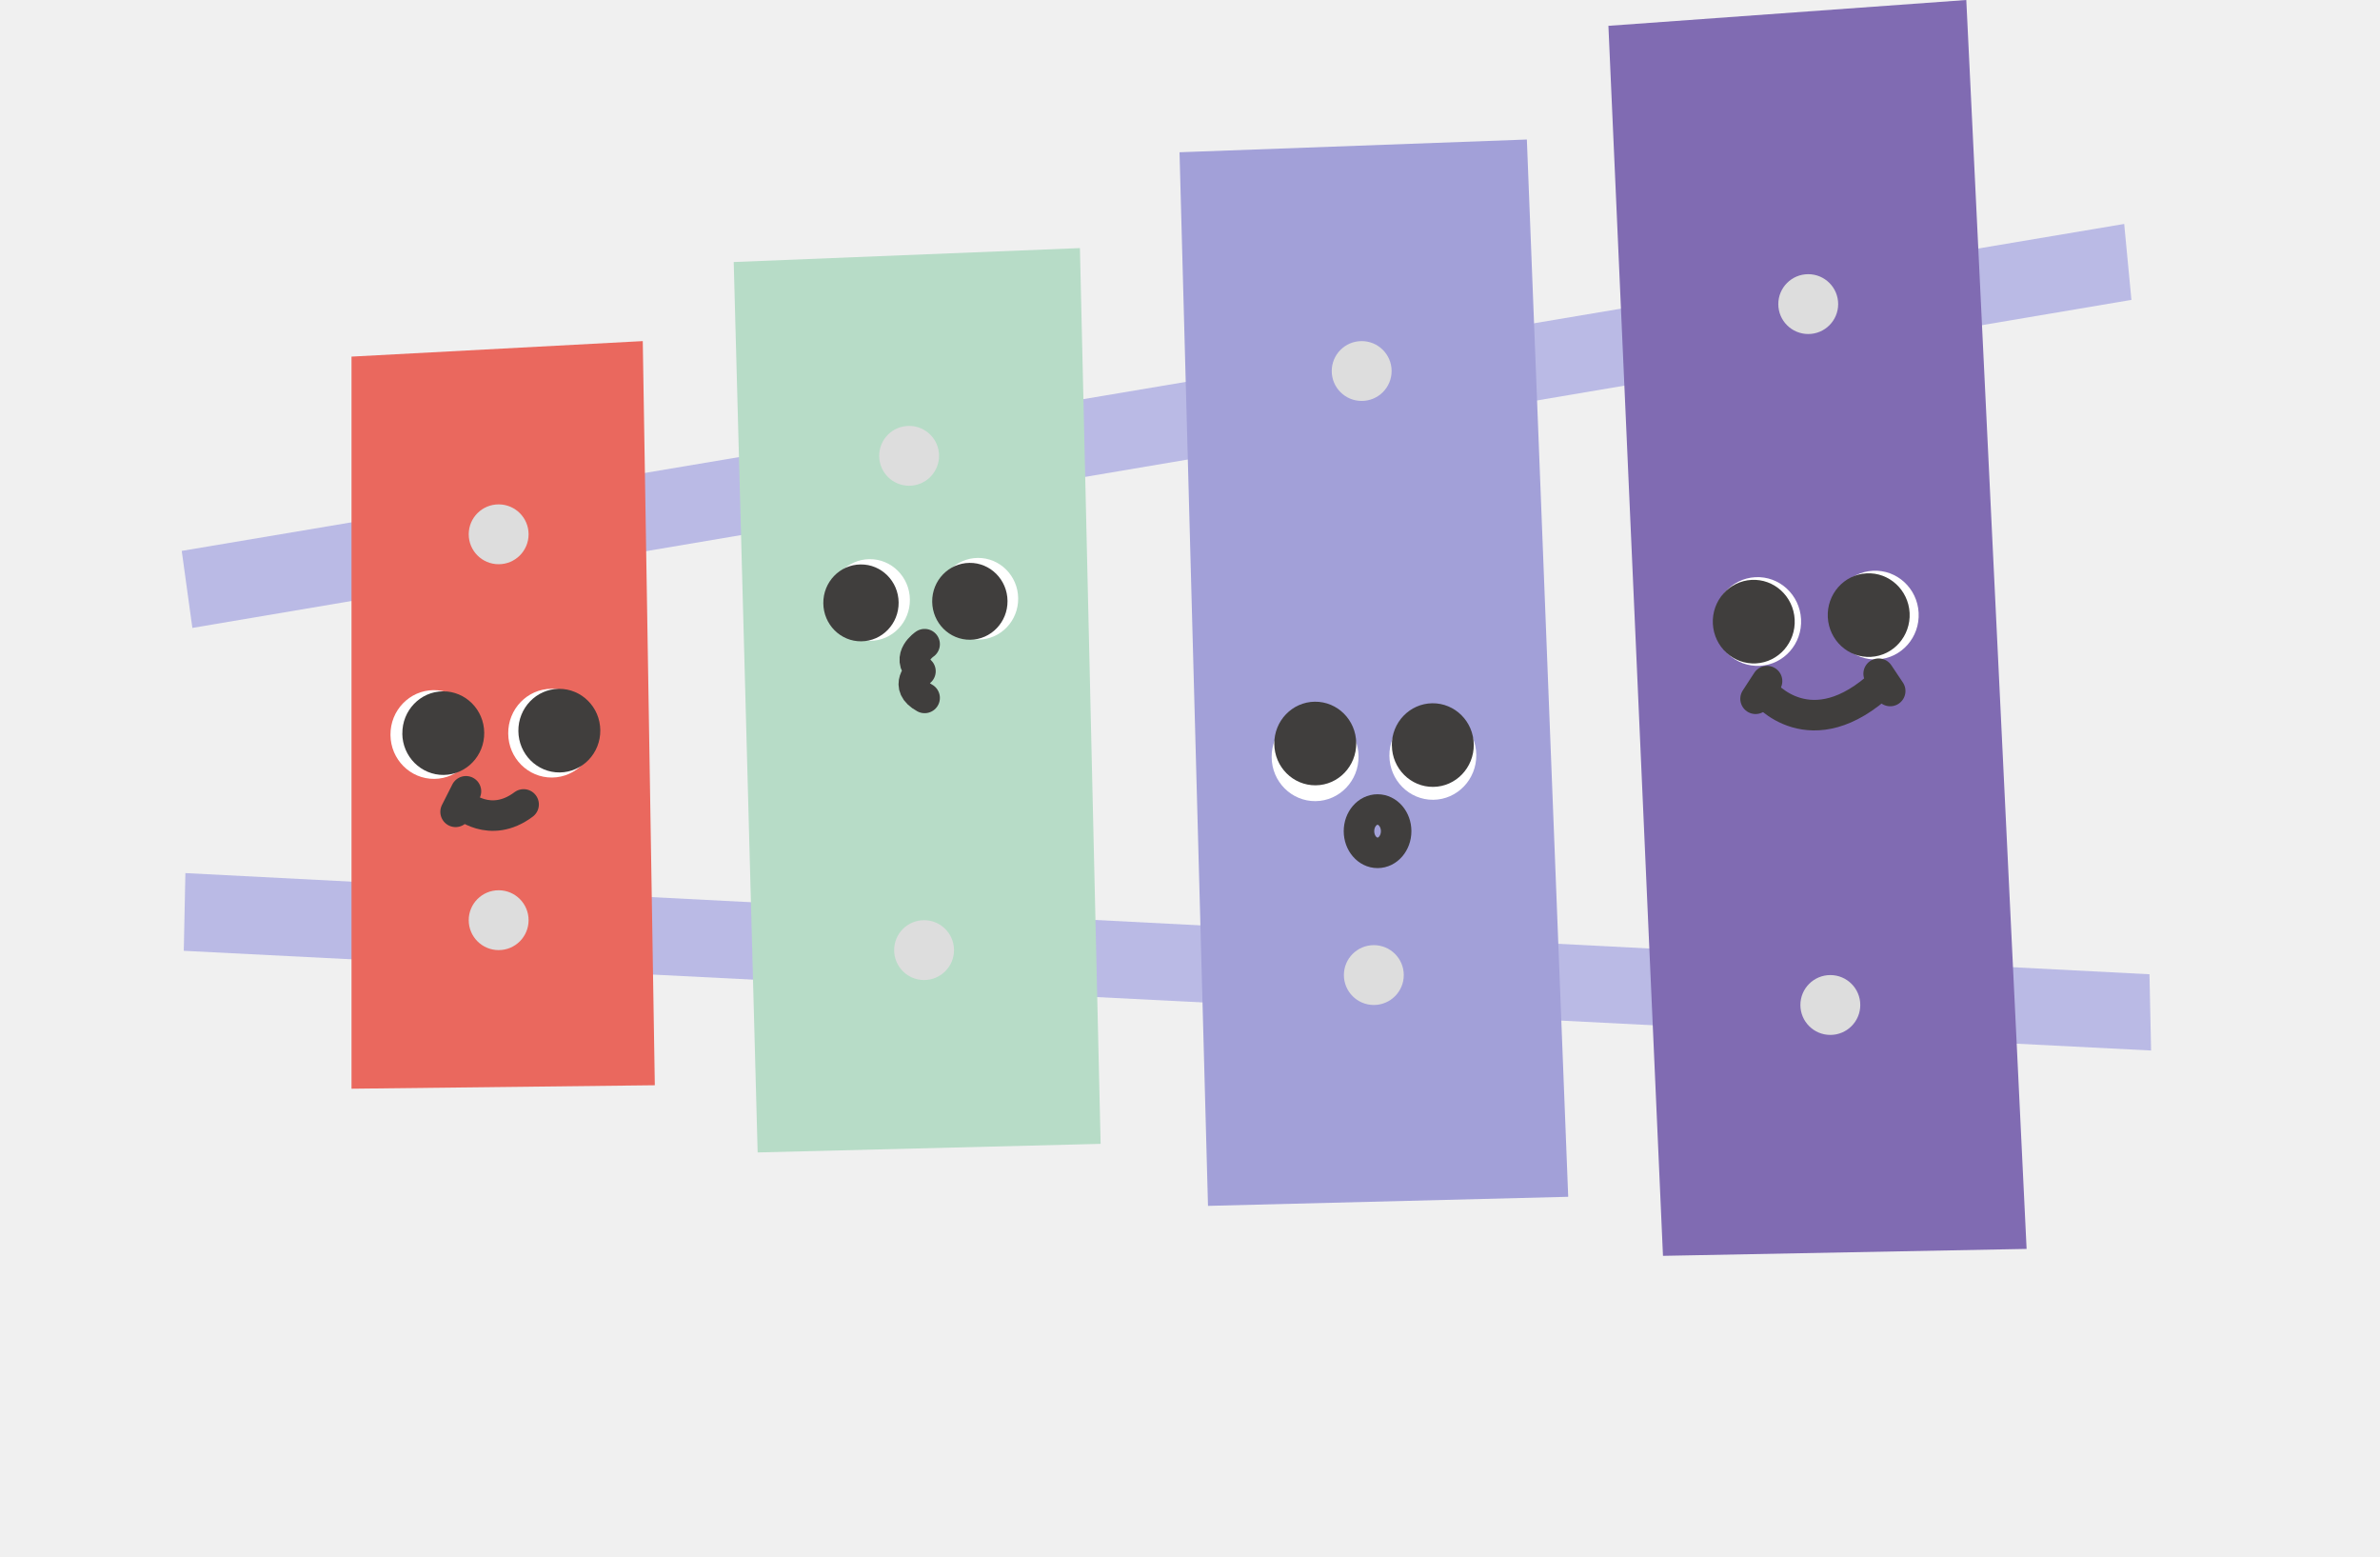
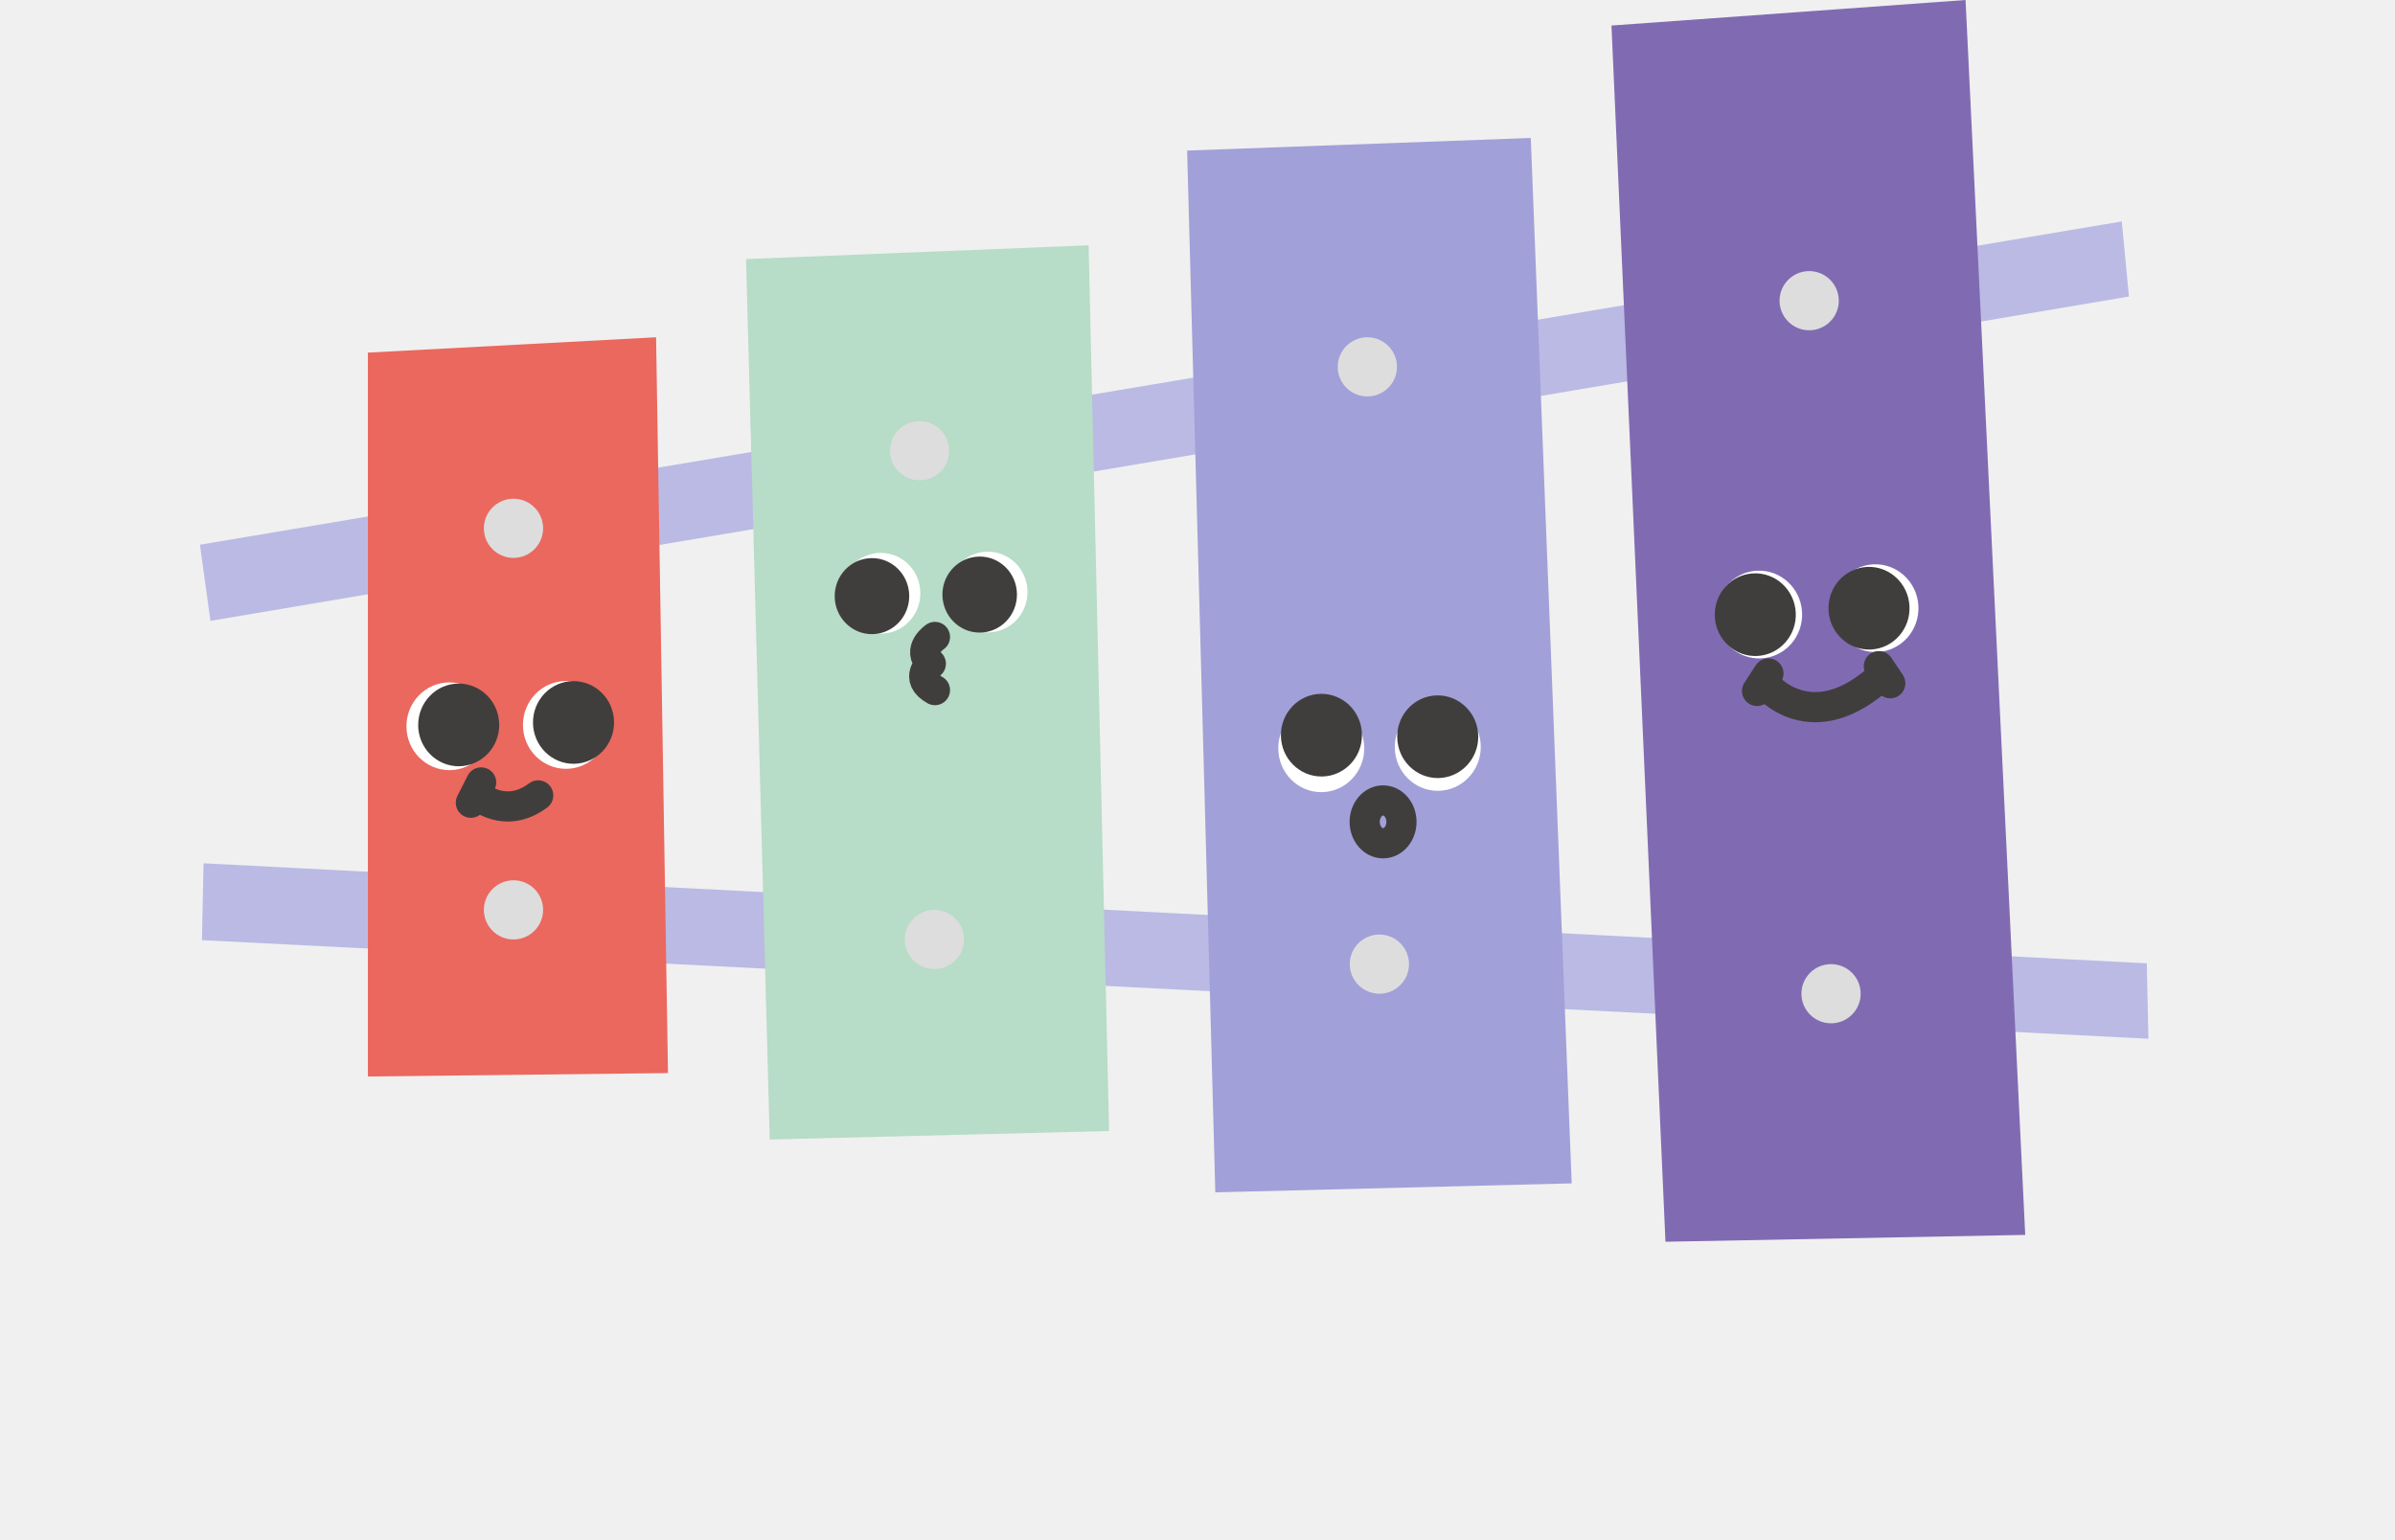
- <svg xmlns="http://www.w3.org/2000/svg" width="156" height="102" viewBox="0 0 156 102" fill="none">
+ <svg xmlns="http://www.w3.org/2000/svg" width="140" height="90" viewBox="0 0 156 102" fill="none">
  <path d="M11.912 36.098L139.233 14.674L139.707 19.65L12.609 41.145L11.912 36.098Z" fill="#BABAE5" />
  <path d="M12.046 62.303L140.996 68.836L140.89 63.839L12.152 57.21L12.046 62.303Z" fill="#BABAE5" />
  <path d="M23.04 23.367L42.131 22.351L42.921 71.112L23.04 71.339V23.367Z" fill="#EA685E" />
  <path d="M34.647 35.011C34.647 36.094 33.769 36.972 32.685 36.972C31.601 36.972 30.723 36.094 30.723 35.011C30.723 33.928 31.601 33.05 32.685 33.05C33.769 33.05 34.647 33.928 34.647 35.011Z" fill="#DDDDDD" />
  <path d="M34.647 60.296C34.647 61.379 33.769 62.257 32.685 62.257C31.601 62.257 30.723 61.379 30.723 60.296C30.723 59.213 31.601 58.335 32.685 58.335C33.769 58.335 34.647 59.213 34.647 60.296Z" fill="#DDDDDD" />
  <path d="M48.092 17.169L49.661 75.515L72.142 74.952L70.785 16.256L48.092 17.169Z" fill="#B7DCC7" />
  <path d="M61.551 29.868C61.551 30.951 60.673 31.829 59.589 31.829C58.505 31.829 57.627 30.951 57.627 29.868C57.627 28.785 58.505 27.908 59.589 27.908C60.673 27.908 61.551 28.785 61.551 29.868Z" fill="#DDDDDD" />
  <path d="M60.57 64.218C61.654 64.218 62.532 63.34 62.532 62.257C62.532 61.174 61.654 60.296 60.57 60.296C59.486 60.296 58.608 61.174 58.608 62.257C58.608 63.34 59.486 64.218 60.57 64.218Z" fill="#DDDDDD" />
  <path d="M77.313 9.977L79.18 79.016L102.79 78.421L100.08 9.142L77.313 9.977Z" fill="#A2A0D8" />
  <path d="M91.215 24.312C91.215 25.395 90.337 26.272 89.253 26.272C88.169 26.272 87.29 25.395 87.29 24.312C87.29 23.229 88.169 22.351 89.253 22.351C90.337 22.351 91.215 23.229 91.215 24.312Z" fill="#DDDDDD" />
  <path d="M90.049 65.853C91.133 65.853 92.012 64.975 92.012 63.892C92.012 62.809 91.133 61.931 90.049 61.931C88.966 61.931 88.087 62.809 88.087 63.892C88.087 64.975 88.966 65.853 90.049 65.853Z" fill="#DDDDDD" />
  <path d="M105.425 1.692L109.002 82.29L132.836 81.836L128.883 0L105.425 1.692Z" fill="#806BB2" />
  <path d="M121.934 65.853C121.934 66.936 121.055 67.814 119.972 67.814C118.888 67.814 118.009 66.936 118.009 65.853C118.009 64.77 118.888 63.892 119.972 63.892C121.055 63.892 121.934 64.77 121.934 65.853Z" fill="#DDDDDD" />
  <path d="M120.485 19.927C120.485 21.009 119.607 21.887 118.523 21.887C117.439 21.887 116.561 21.009 116.561 19.927C116.561 18.843 117.439 17.966 118.523 17.966C119.607 17.966 120.485 18.843 120.485 19.927Z" fill="#DDDDDD" />
  <path d="M61.498 39.262C61.512 40.738 62.699 41.923 64.144 41.909C65.589 41.895 66.754 40.685 66.737 39.205C66.723 37.729 65.536 36.544 64.091 36.558C62.642 36.572 61.48 37.782 61.498 39.262Z" fill="white" />
  <path d="M61.102 39.428C61.116 40.819 62.231 41.938 63.595 41.92C64.959 41.906 66.053 40.766 66.039 39.375C66.025 37.984 64.909 36.866 63.545 36.883C62.182 36.901 61.087 38.037 61.102 39.428Z" fill="#403E3D" />
  <path d="M54.4 39.343C54.414 40.819 55.601 42.005 57.046 41.991C58.495 41.977 59.656 40.766 59.639 39.287C59.624 37.811 58.438 36.625 56.993 36.639C55.544 36.653 54.383 37.864 54.4 39.343Z" fill="white" />
  <path d="M53.965 39.531C53.979 40.922 55.094 42.04 56.458 42.023C57.822 42.008 58.916 40.869 58.902 39.478C58.888 38.087 57.772 36.968 56.408 36.986C55.045 37 53.95 38.14 53.965 39.531Z" fill="#403E3D" />
  <path d="M60.606 42.21C60.606 42.21 59.355 43.042 60.333 43.983C60.333 43.983 59.185 44.96 60.606 45.732" stroke="#403E3D" stroke-width="2" stroke-linecap="round" stroke-linejoin="round" />
  <path d="M33.312 48.071C33.326 49.678 34.615 50.963 36.188 50.949C37.76 50.934 39.025 49.618 39.007 48.011C38.993 46.404 37.704 45.119 36.131 45.133C34.558 45.151 33.294 46.464 33.312 48.071Z" fill="white" />
  <path d="M33.977 47.905C33.992 49.416 35.206 50.63 36.691 50.616C38.175 50.598 39.365 49.359 39.347 47.848C39.333 46.337 38.118 45.123 36.634 45.137C35.15 45.151 33.96 46.394 33.977 47.905Z" fill="#403E3D" />
  <path d="M25.594 48.16C25.608 49.767 26.897 51.051 28.47 51.037C30.043 51.02 31.307 49.706 31.289 48.099C31.275 46.493 29.986 45.208 28.413 45.222C26.841 45.24 25.576 46.553 25.594 48.16Z" fill="white" />
  <path d="M26.369 48.068C26.384 49.579 27.599 50.793 29.083 50.779C30.567 50.761 31.757 49.522 31.739 48.011C31.725 46.5 30.51 45.286 29.029 45.3C27.549 45.314 26.355 46.556 26.373 48.068H26.369Z" fill="#403E3D" />
  <path d="M30.301 52.704C30.301 52.704 32.118 54.361 34.321 52.711" stroke="#403E3D" stroke-width="2" stroke-linecap="round" stroke-linejoin="round" />
  <path d="M30.542 51.851L29.862 53.196" stroke="#403E3D" stroke-width="2" stroke-linecap="round" stroke-linejoin="round" />
  <path d="M91.07 49.529C91.084 51.136 92.373 52.421 93.946 52.407C95.518 52.389 96.783 51.076 96.765 49.469C96.751 47.862 95.462 46.578 93.889 46.592C92.316 46.609 91.052 47.923 91.07 49.529Z" fill="white" />
  <path d="M91.233 48.85C91.247 50.361 92.462 51.575 93.942 51.561C95.423 51.547 96.616 50.305 96.599 48.793C96.585 47.282 95.37 46.068 93.885 46.082C92.401 46.1 91.211 47.339 91.229 48.85H91.233Z" fill="#403E3D" />
  <path d="M83.352 49.618C83.366 51.225 84.655 52.51 86.228 52.495C87.8 52.478 89.065 51.165 89.047 49.558C89.033 47.951 87.744 46.666 86.171 46.68C84.599 46.698 83.334 48.011 83.352 49.618Z" fill="white" />
  <path d="M83.525 48.747C83.54 50.258 84.754 51.472 86.239 51.458C87.723 51.444 88.913 50.202 88.895 48.691C88.881 47.179 87.666 45.965 86.182 45.98C84.698 45.997 83.508 47.236 83.525 48.747Z" fill="#403E3D" />
  <path d="M91.512 54.463C91.512 55.249 90.967 55.883 90.294 55.883C89.621 55.883 89.076 55.245 89.076 54.463C89.076 53.681 89.621 53.044 90.294 53.044C90.967 53.044 91.512 53.681 91.512 54.463Z" fill="#A2A0D8" stroke="#403E3D" stroke-width="2" stroke-linecap="round" stroke-linejoin="round" />
  <path d="M120.067 40.458C120.152 42.061 121.495 43.293 123.067 43.208C124.64 43.123 125.844 41.754 125.759 40.15C125.674 38.547 124.332 37.315 122.759 37.4C121.186 37.485 119.982 38.855 120.067 40.458Z" fill="white" />
  <path d="M119.805 40.451C119.887 41.962 121.151 43.123 122.632 43.042C124.112 42.961 125.246 41.672 125.168 40.161C125.086 38.65 123.822 37.489 122.341 37.57C120.861 37.651 119.727 38.94 119.805 40.451Z" fill="#403E3D" />
  <path d="M112.36 40.879C112.445 42.483 113.787 43.714 115.36 43.629C116.933 43.544 118.137 42.175 118.052 40.571C117.967 38.968 116.625 37.736 115.052 37.821C113.479 37.906 112.275 39.276 112.36 40.879Z" fill="white" />
  <path d="M112.271 40.879C112.353 42.391 113.617 43.551 115.098 43.47C116.578 43.389 117.712 42.1 117.634 40.589C117.552 39.078 116.288 37.917 114.807 37.998C113.327 38.08 112.194 39.368 112.271 40.879Z" fill="#403E3D" />
  <path d="M115.615 45.346C115.615 45.346 118.672 49.147 123.411 44.712" stroke="#403E3D" stroke-width="2" stroke-linecap="round" stroke-linejoin="round" />
  <path d="M115.824 44.631L115.07 45.788" stroke="#403E3D" stroke-width="2" stroke-linecap="round" stroke-linejoin="round" />
  <path d="M123.138 44.146L123.896 45.279" stroke="#403E3D" stroke-width="2" stroke-linecap="round" stroke-linejoin="round" />
</svg>
